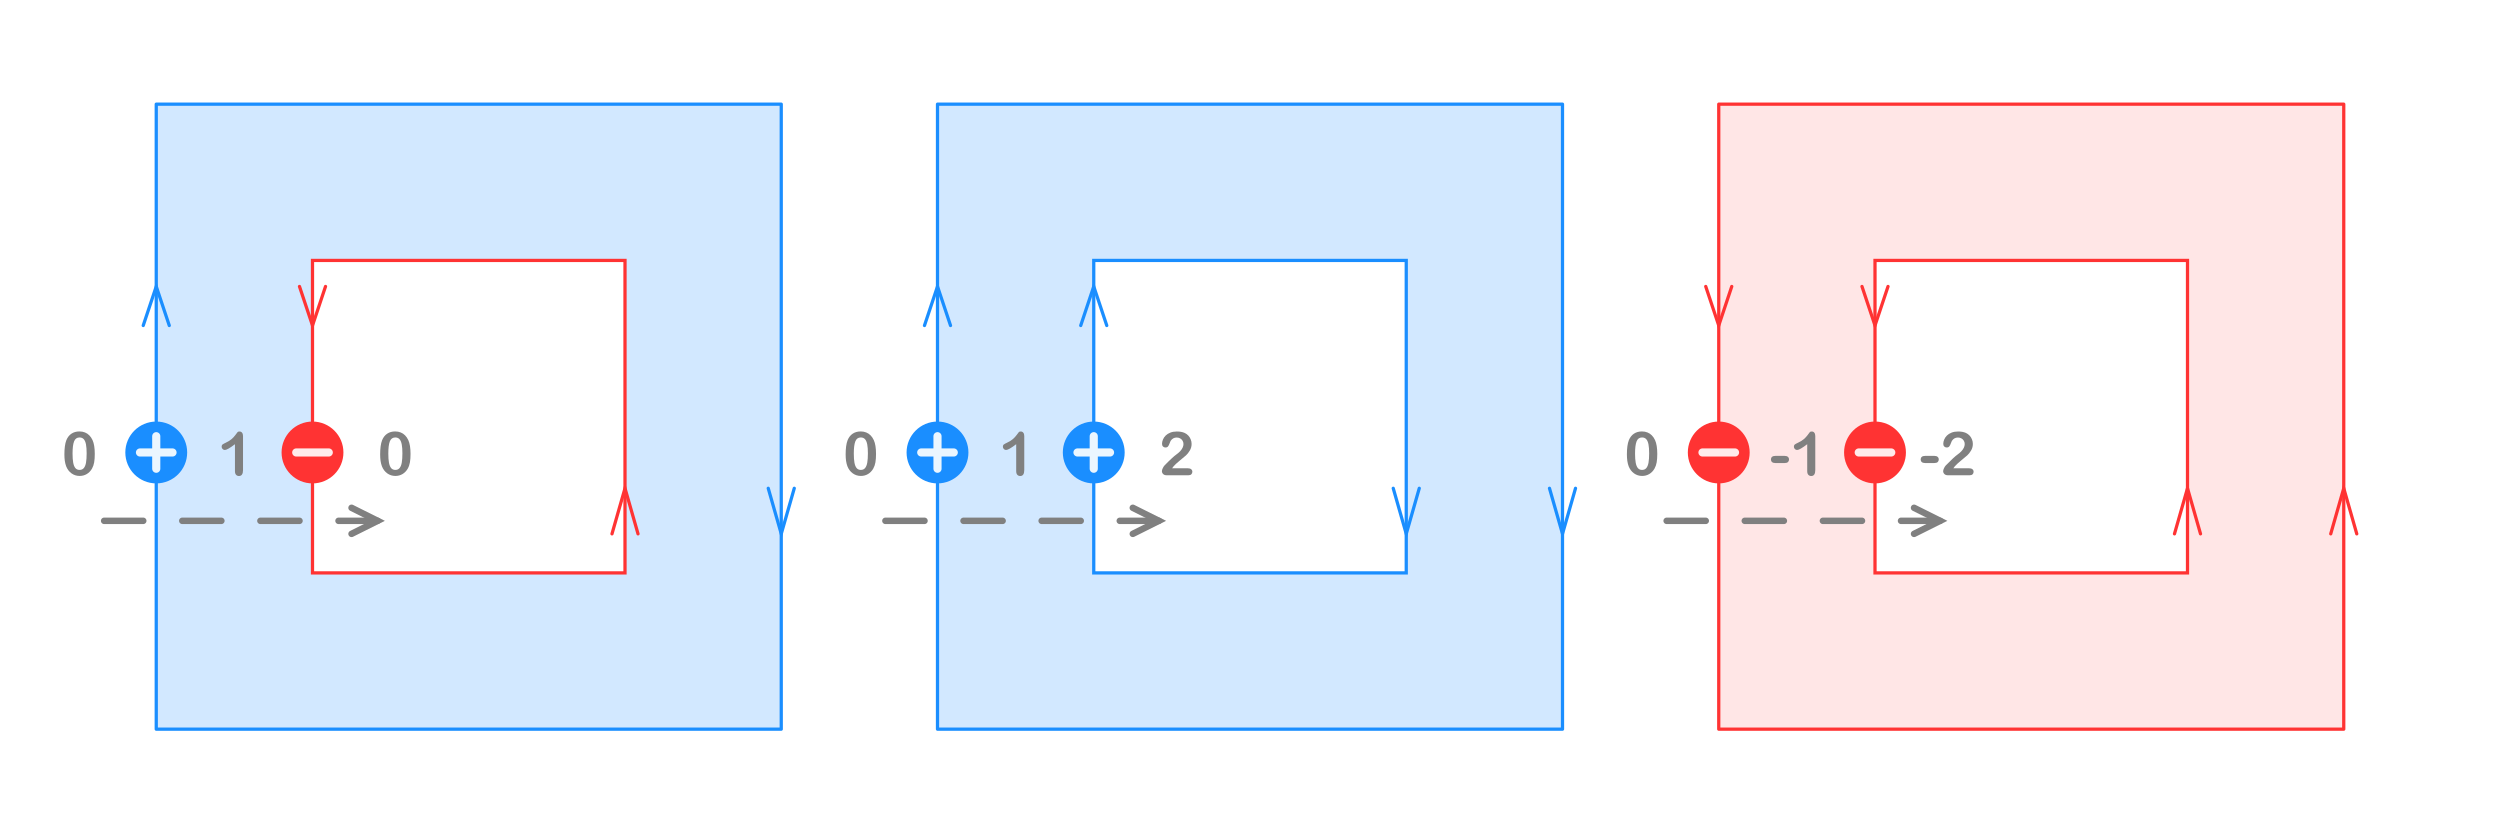
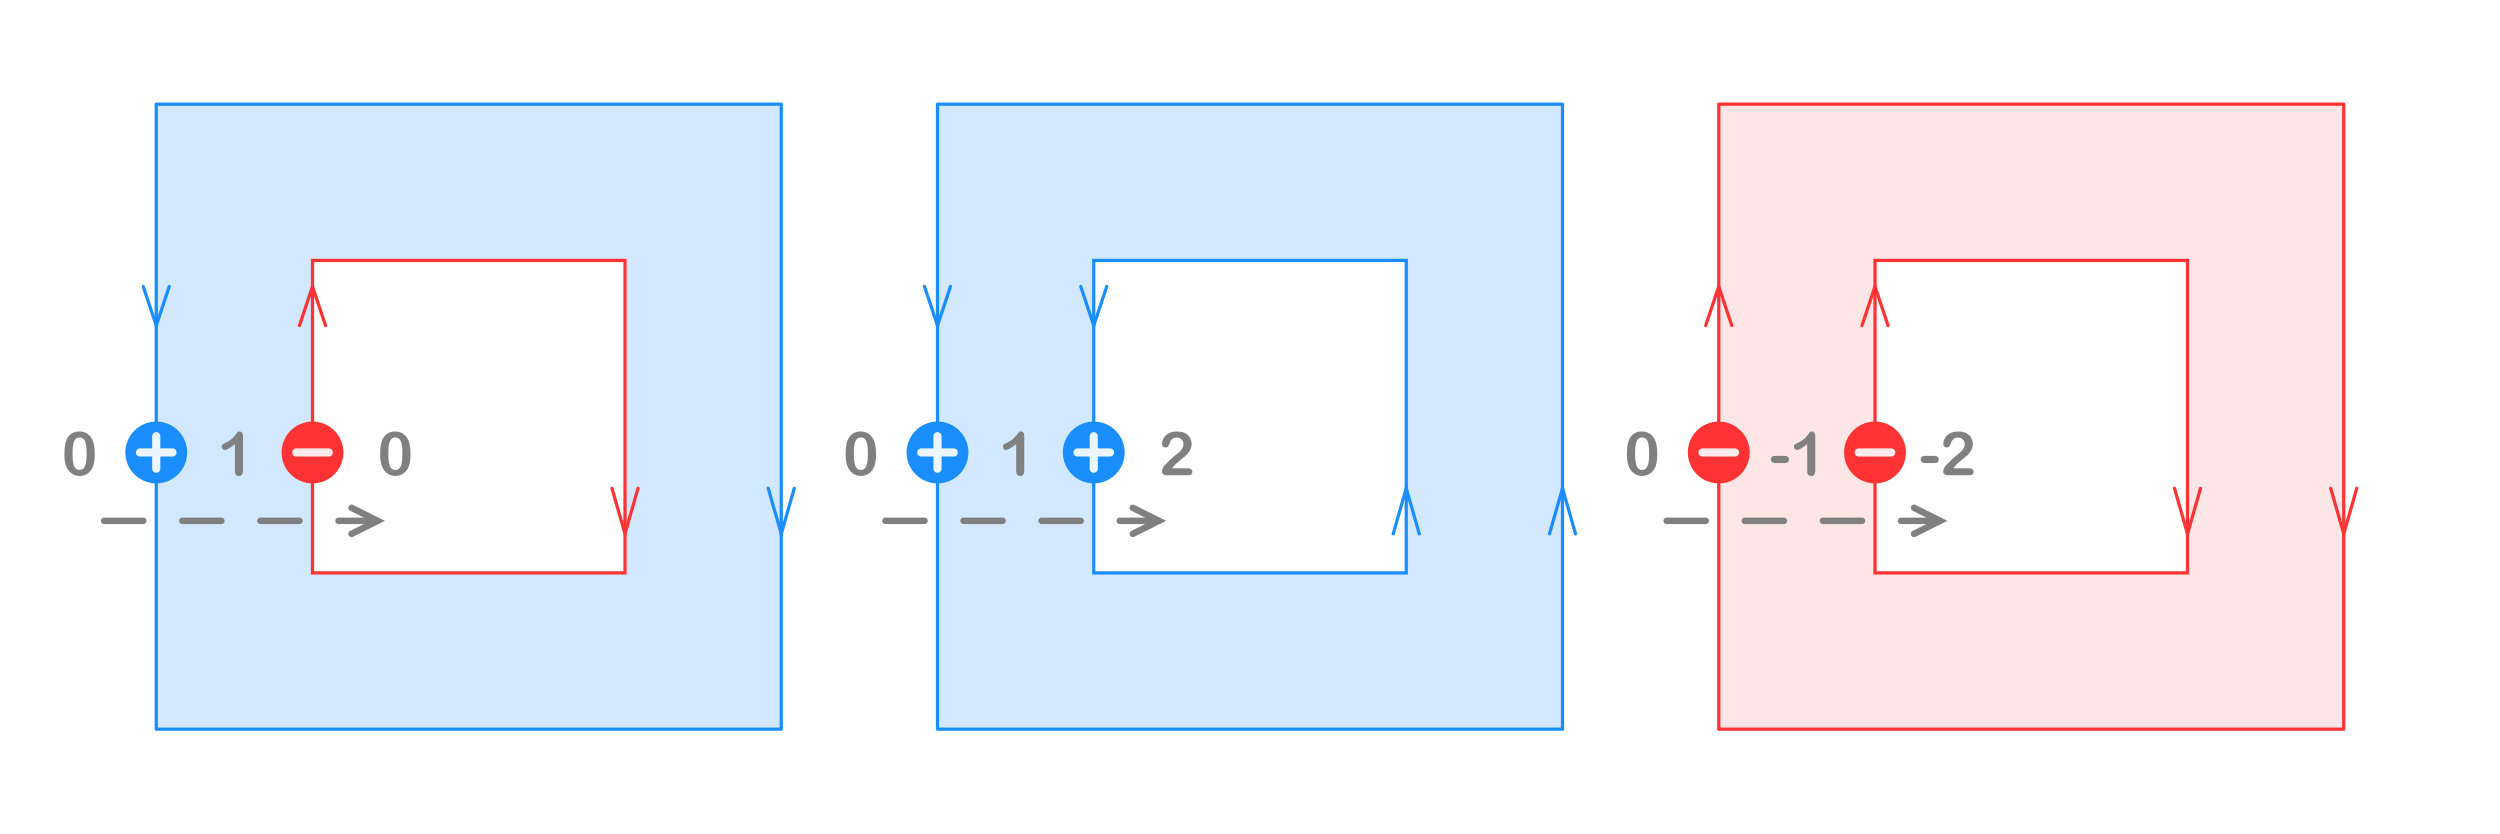
<svg xmlns="http://www.w3.org/2000/svg" width="1536" height="512" viewBox="0 0 1536 512" version="1.1" id="svg5">
  <defs id="defs2" />
  <g id="layer1">
    <path id="path29" style="fill:#ff0000;fill-opacity:0.098;stroke:none;stroke-width:4;stroke-linecap:round;stroke-linejoin:round;stroke-miterlimit:16;stroke-dasharray:none;stroke-opacity:1;paint-order:fill markers stroke" d="m 1056,64 v 384 h 384 V 64 Z m 96,96 h 192 v 192 h -192 z" />
    <path id="rect2" style="fill:#1e8cff;stroke:none;stroke-width:2;stroke-linecap:round;stroke-linejoin:round;stroke-miterlimit:16;stroke-dasharray:none;stroke-opacity:1;paint-order:fill markers stroke;fill-opacity:0.2" d="M 96,64 V 448 H 480 V 64 Z m 96,96 H 384 V 352 H 192 Z" />
    <path id="rect3" style="fill:#1e8cff;stroke:none;stroke-width:4;stroke-linecap:round;stroke-linejoin:round;stroke-miterlimit:16;stroke-dasharray:none;stroke-opacity:1;paint-order:fill markers stroke;fill-opacity:0.2" d="M 576 64 L 576 448 L 960 448 L 960 64 L 576 64 z M 672 160 L 864 160 L 864 352 L 672 352 L 672 160 z " />
-     <path style="fill:none;fill-opacity:0.056;stroke:#1a8eff;stroke-width:2;stroke-linecap:round;stroke-linejoin:miter;stroke-dasharray:none;stroke-opacity:1;paint-order:fill markers stroke" d="m 104,200 -8,-24 -8,24" id="path7" />
+     <path style="fill:none;fill-opacity:0.056;stroke:#1a8eff;stroke-width:2;stroke-linecap:round;stroke-linejoin:miter;stroke-dasharray:none;stroke-opacity:1;paint-order:fill markers stroke" d="m 104,176 -8,24 -8,-24" id="path7" />
    <circle style="fill:#1a8eff;fill-opacity:1;stroke:#1a8eff;stroke-width:6;stroke-linecap:round;stroke-linejoin:round;stroke-miterlimit:16;stroke-dasharray:none;stroke-dashoffset:0;stroke-opacity:1;paint-order:fill markers stroke" id="path25" cx="96" cy="278" r="16" />
-     <path style="fill:none;fill-opacity:0.056;stroke:#ff3333;stroke-width:2;stroke-linecap:round;stroke-linejoin:miter;stroke-dasharray:none;stroke-opacity:1;paint-order:fill markers stroke" d="m 392,328 -8,-28 -8,28" id="path6" />
+     <path style="fill:none;fill-opacity:0.056;stroke:#ff3333;stroke-width:2;stroke-linecap:round;stroke-linejoin:miter;stroke-dasharray:none;stroke-opacity:1;paint-order:fill markers stroke" d="m 392,300 -8,28 -8,-28" id="path6" />
    <path id="path1" style="fill:none;fill-opacity:0.2;stroke:#1a8eff;stroke-width:2;stroke-linecap:round;stroke-linejoin:round;stroke-miterlimit:16;stroke-dasharray:none;stroke-opacity:1;paint-order:fill markers stroke" d="M 96,64 V 448 H 480 V 64 Z" />
    <g id="g1" style="fill:#1a8eff;fill-opacity:1;stroke:#ebf6ff;stroke-width:5;stroke-dasharray:none;stroke-opacity:1" transform="translate(0,-10)">
      <path style="fill:#1a8eff;fill-opacity:1;stroke:#ebf6ff;stroke-width:5;stroke-linecap:round;stroke-linejoin:miter;stroke-dasharray:none;stroke-opacity:1" d="m 96,278 v 20" id="path26" />
      <path style="fill:#1a8eff;fill-opacity:1;stroke:#ebf6ff;stroke-width:5;stroke-linecap:round;stroke-linejoin:miter;stroke-dasharray:none;stroke-opacity:1" d="m 86,288 h 20" id="path27" />
    </g>
    <rect style="fill:none;fill-opacity:1;stroke:#ff3333;stroke-width:2;stroke-linecap:round;stroke-miterlimit:16;stroke-dasharray:none;stroke-opacity:1" id="rect1" width="192" height="192" x="192" y="160" />
-     <path style="fill:none;fill-opacity:0.056;stroke:#ff3333;stroke-width:2;stroke-linecap:round;stroke-linejoin:miter;stroke-dasharray:none;stroke-opacity:1;paint-order:fill markers stroke" d="m 200,176 -8,24 -8,-24" id="path2" />
+     <path style="fill:none;fill-opacity:0.056;stroke:#ff3333;stroke-width:2;stroke-linecap:round;stroke-linejoin:miter;stroke-dasharray:none;stroke-opacity:1;paint-order:fill markers stroke" d="m 200,200 -8,-24 -8,24" id="path2" />
    <g id="g5" transform="translate(96,-10)" style="fill:#ff3333;fill-opacity:1;stroke:#ff3333;stroke-opacity:1">
      <circle style="fill:#ff3333;fill-opacity:1;stroke:#ff3333;stroke-width:6;stroke-linecap:round;stroke-linejoin:round;stroke-miterlimit:16;stroke-dasharray:none;stroke-dashoffset:0;stroke-opacity:1;paint-order:fill markers stroke" id="circle2" cx="96" cy="288" r="16" />
      <g id="g4" style="fill:#ff3333;fill-opacity:1;stroke:#ff3333;stroke-width:5;stroke-dasharray:none;stroke-opacity:1">
        <path style="fill:#ff3333;fill-opacity:1;stroke:#ffebeb;stroke-width:5;stroke-linecap:round;stroke-linejoin:miter;stroke-dasharray:none;stroke-opacity:1" d="m 86,288 h 20" id="path4" />
      </g>
    </g>
    <path style="font-size:37.333px;line-height:1.25;font-family:'Arial Rounded MT Bold';-inkscape-font-specification:'Arial Rounded MT Bold, ';word-spacing:0px;direction:rtl;fill:#808080" d="m 58.232,278.893 q 0,2.99 -0.365,5.141 -0.365,2.151 -1.349,3.901 -1.24,2.151 -3.208,3.318 -1.969,1.167 -4.375,1.167 -2.771,0 -4.977,-1.568 -2.187,-1.568 -3.299,-4.339 -0.565,-1.513 -0.839,-3.336 -0.255,-1.841 -0.255,-3.974 0,-2.753 0.292,-4.958 0.292,-2.206 0.911,-3.792 1.076,-2.625 3.117,-3.992 2.06,-1.385 4.904,-1.385 1.878,0 3.409,0.62 1.531,0.602 2.68,1.786 1.167,1.167 1.969,2.898 1.385,3.008 1.385,8.513 z m -4.995,-0.365 q 0,-3.336 -0.401,-5.451 -0.401,-2.133 -1.349,-3.208 -0.948,-1.094 -2.625,-1.094 -2.406,0 -3.354,2.424 -0.93,2.424 -0.93,7.474 0,3.427 0.401,5.615 0.401,2.188 1.349,3.318 0.948,1.112 2.57,1.112 1.677,0 2.625,-1.167 0.948,-1.167 1.331,-3.336 0.383,-2.169 0.383,-5.687 z" id="text2" aria-label="0" />
    <path style="font-size:37.333px;line-height:1.25;font-family:'Arial Rounded MT Bold';-inkscape-font-specification:'Arial Rounded MT Bold, ';word-spacing:0px;direction:rtl;fill:#808080" d="m 144.352,289.503 v -16.589 q -4.63,3.555 -6.234,3.555 -0.766,0 -1.367,-0.602 -0.583,-0.62 -0.583,-1.422 0,-0.93 0.583,-1.367 0.583,-0.438 2.06,-1.13 2.206,-1.039 3.518,-2.187 1.331,-1.148 2.352,-2.57 1.021,-1.422 1.331,-1.75 0.31,-0.328 1.167,-0.328 0.966,0 1.549,0.747 0.583,0.747 0.583,2.06 v 20.872 q 0,3.664 -2.497,3.664 -1.112,0 -1.786,-0.747 -0.674,-0.747 -0.674,-2.206 z" id="text3" aria-label="1" />
    <path style="font-size:37.333px;line-height:1.25;font-family:'Arial Rounded MT Bold';-inkscape-font-specification:'Arial Rounded MT Bold, ';word-spacing:0px;direction:rtl;fill:#808080" d="m 252.232,278.893 q 0,2.99 -0.365,5.141 -0.365,2.151 -1.349,3.901 -1.24,2.151 -3.208,3.318 -1.969,1.167 -4.375,1.167 -2.771,0 -4.977,-1.568 -2.188,-1.568 -3.299,-4.339 -0.565,-1.513 -0.839,-3.336 -0.255,-1.841 -0.255,-3.974 0,-2.753 0.292,-4.958 0.292,-2.206 0.911,-3.792 1.076,-2.625 3.117,-3.992 2.06,-1.385 4.904,-1.385 1.878,0 3.409,0.62 1.531,0.602 2.68,1.786 1.167,1.167 1.969,2.898 1.385,3.008 1.385,8.513 z m -4.995,-0.365 q 0,-3.336 -0.401,-5.451 -0.401,-2.133 -1.349,-3.208 -0.948,-1.094 -2.625,-1.094 -2.406,0 -3.354,2.424 -0.93,2.424 -0.93,7.474 0,3.427 0.401,5.615 0.401,2.188 1.349,3.318 0.948,1.112 2.57,1.112 1.677,0 2.625,-1.167 0.948,-1.167 1.331,-3.336 0.383,-2.169 0.383,-5.687 z" id="text4" aria-label="0" />
    <g id="g6" style="stroke:#808080">
      <path style="fill:#d3d3d3;stroke:#808080;stroke-width:4;stroke-linecap:round;stroke-linejoin:miter;stroke-dasharray:24, 24;stroke-dashoffset:0;stroke-opacity:1" d="M 232,320 H 56" id="path11" />
      <path style="fill:none;stroke:#808080;stroke-width:4;stroke-linecap:round;stroke-linejoin:miter;stroke-opacity:1;stroke-dasharray:none" d="m 216,312 16,8 -16,8" id="path5" />
    </g>
    <path style="fill:none;fill-opacity:0.056;stroke:#1a8eff;stroke-width:2;stroke-linecap:round;stroke-linejoin:miter;stroke-dasharray:none;stroke-opacity:1;paint-order:fill markers stroke" d="m 488,300 -8,28 -8,-28" id="path8" />
-     <path style="fill:none;fill-opacity:0.056;stroke:#1a8eff;stroke-width:2;stroke-linecap:round;stroke-linejoin:miter;stroke-dasharray:none;stroke-opacity:1;paint-order:fill markers stroke" d="m 584,200 -8,-24 -8,24" id="path9" />
+     <path style="fill:none;fill-opacity:0.056;stroke:#1a8eff;stroke-width:2;stroke-linecap:round;stroke-linejoin:miter;stroke-dasharray:none;stroke-opacity:1;paint-order:fill markers stroke" d="m 584,176 -8,24 -8,-24" id="path9" />
    <path id="path10" style="fill:none;fill-opacity:0.2;stroke:#1a8eff;stroke-width:2;stroke-linecap:round;stroke-linejoin:round;stroke-miterlimit:16;stroke-dasharray:none;stroke-opacity:1;paint-order:fill markers stroke" d="M 576,64 V 448 H 960 V 64 Z" />
-     <path style="fill:none;fill-opacity:0.056;stroke:#1a8eff;stroke-width:2;stroke-linecap:round;stroke-linejoin:miter;stroke-dasharray:none;stroke-opacity:1;paint-order:fill markers stroke" d="m 968,300 -8,28 -8,-28" id="path12" />
-     <path style="fill:none;fill-opacity:0.056;stroke:#1a8eff;stroke-width:2;stroke-linecap:round;stroke-linejoin:miter;stroke-dasharray:none;stroke-opacity:1;paint-order:fill markers stroke" d="m 872,300 -8,28 -8,-28" id="path13" />
+     <path style="fill:none;fill-opacity:0.056;stroke:#1a8eff;stroke-width:2;stroke-linecap:round;stroke-linejoin:miter;stroke-dasharray:none;stroke-opacity:1;paint-order:fill markers stroke" d="m 968,328 -8,-28 -8,28" id="path12" />
+     <path style="fill:none;fill-opacity:0.056;stroke:#1a8eff;stroke-width:2;stroke-linecap:round;stroke-linejoin:miter;stroke-dasharray:none;stroke-opacity:1;paint-order:fill markers stroke" d="m 872,328 -8,-28 -8,28" id="path13" />
    <rect style="fill:none;fill-opacity:1;stroke:#1a8eff;stroke-width:2;stroke-linecap:round;stroke-miterlimit:16;stroke-dasharray:none;stroke-opacity:1" id="rect13" width="192" height="192" x="672" y="160" />
-     <path style="fill:none;fill-opacity:0.056;stroke:#1a8eff;stroke-width:2;stroke-linecap:round;stroke-linejoin:miter;stroke-dasharray:none;stroke-opacity:1;paint-order:fill markers stroke" d="m 680,200 -8,-24 -8,24" id="path14" />
+     <path style="fill:none;fill-opacity:0.056;stroke:#1a8eff;stroke-width:2;stroke-linecap:round;stroke-linejoin:miter;stroke-dasharray:none;stroke-opacity:1;paint-order:fill markers stroke" d="m 680,176 -8,24 -8,-24" id="path14" />
    <g id="g24">
      <circle style="fill:#1a8eff;fill-opacity:1;stroke:#1a8eff;stroke-width:6;stroke-linecap:round;stroke-linejoin:round;stroke-miterlimit:16;stroke-dasharray:none;stroke-dashoffset:0;stroke-opacity:1;paint-order:fill markers stroke" id="circle14" cx="576" cy="278" r="16" />
      <g id="g16" style="fill:#1a8eff;fill-opacity:1;stroke:#ebf6ff;stroke-width:5;stroke-dasharray:none;stroke-opacity:1" transform="translate(480,-10)">
        <path style="fill:#1a8eff;fill-opacity:1;stroke:#ebf6ff;stroke-width:5;stroke-linecap:round;stroke-linejoin:miter;stroke-dasharray:none;stroke-opacity:1" d="m 96,278 v 20" id="path15" />
        <path style="fill:#1a8eff;fill-opacity:1;stroke:#ebf6ff;stroke-width:5;stroke-linecap:round;stroke-linejoin:miter;stroke-dasharray:none;stroke-opacity:1" d="m 86,288 h 20" id="path16" />
      </g>
    </g>
    <path style="font-size:37.333px;line-height:1.25;font-family:'Arial Rounded MT Bold';-inkscape-font-specification:'Arial Rounded MT Bold, ';word-spacing:0px;direction:rtl;fill:#808080" d="m 538.232,278.893 q 0,2.99 -0.365,5.141 -0.365,2.151 -1.349,3.901 -1.24,2.151 -3.208,3.318 -1.969,1.167 -4.375,1.167 -2.771,0 -4.977,-1.568 -2.188,-1.568 -3.299,-4.339 -0.565,-1.513 -0.839,-3.336 -0.255,-1.841 -0.255,-3.974 0,-2.753 0.292,-4.958 0.292,-2.206 0.911,-3.792 1.076,-2.625 3.117,-3.992 2.06,-1.385 4.904,-1.385 1.878,0 3.409,0.62 1.531,0.602 2.68,1.786 1.167,1.167 1.969,2.898 1.385,3.008 1.385,8.513 z m -4.995,-0.365 q 0,-3.336 -0.401,-5.451 -0.401,-2.133 -1.349,-3.208 -0.948,-1.094 -2.625,-1.094 -2.406,0 -3.354,2.424 -0.93,2.424 -0.93,7.474 0,3.427 0.401,5.615 0.401,2.188 1.349,3.318 0.948,1.112 2.57,1.112 1.677,0 2.625,-1.167 0.948,-1.167 1.331,-3.336 0.383,-2.169 0.383,-5.687 z" id="text18" aria-label="0" />
    <path style="font-size:37.333px;line-height:1.25;font-family:'Arial Rounded MT Bold';-inkscape-font-specification:'Arial Rounded MT Bold, ';word-spacing:0px;direction:rtl;fill:#808080" d="m 624.352,289.503 v -16.589 q -4.63,3.555 -6.234,3.555 -0.766,0 -1.367,-0.602 -0.583,-0.62 -0.583,-1.422 0,-0.93 0.583,-1.367 0.583,-0.438 2.06,-1.13 2.206,-1.039 3.518,-2.187 1.331,-1.148 2.352,-2.57 1.021,-1.422 1.331,-1.75 0.31,-0.328 1.167,-0.328 0.966,0 1.549,0.747 0.583,0.747 0.583,2.06 v 20.872 q 0,3.664 -2.497,3.664 -1.112,0 -1.786,-0.747 -0.674,-0.747 -0.674,-2.206 z" id="text19" aria-label="1" />
    <path style="font-size:37.333px;line-height:1.25;font-family:'Arial Rounded MT Bold';-inkscape-font-specification:'Arial Rounded MT Bold, ';word-spacing:0px;direction:rtl;fill:#808080" d="m 720.146,287.698 h 9.516 q 1.422,0 2.169,0.583 0.747,0.583 0.747,1.586 0,0.893 -0.602,1.513 Q 731.393,292 730.19,292 h -13.417 q -1.367,0 -2.133,-0.747 -0.766,-0.766 -0.766,-1.786 0,-0.656 0.492,-1.732 0.492,-1.094 1.076,-1.714 2.424,-2.516 4.375,-4.302 1.951,-1.805 2.789,-2.37 1.495,-1.057 2.479,-2.115 1.003,-1.076 1.513,-2.188 0.529,-1.13 0.529,-2.206 0,-1.167 -0.565,-2.078 -0.547,-0.93 -1.513,-1.44 -0.948,-0.51 -2.078,-0.51 -2.388,0 -3.755,2.096 -0.182,0.273 -0.62,1.495 -0.419,1.221 -0.966,1.878 -0.529,0.656 -1.568,0.656 -0.911,0 -1.513,-0.602 -0.602,-0.602 -0.602,-1.641 0,-1.258 0.565,-2.625 0.565,-1.367 1.677,-2.479 1.13,-1.112 2.844,-1.786 1.732,-0.693 4.047,-0.693 2.789,0 4.758,0.875 1.276,0.583 2.242,1.604 0.966,1.021 1.495,2.37 0.547,1.331 0.547,2.771 0,2.26 -1.13,4.12 -1.112,1.841 -2.279,2.898 -1.167,1.039 -3.919,3.281 -2.734,2.242 -3.755,3.482 -0.438,0.492 -0.893,1.185 z" id="text20" aria-label="2" />
    <g id="g23" style="stroke:#808080" transform="translate(480)">
      <path style="fill:#d3d3d3;stroke:#808080;stroke-width:4;stroke-linecap:round;stroke-linejoin:miter;stroke-dasharray:24, 24;stroke-dashoffset:0;stroke-opacity:1" d="M 232,320 H 56" id="path22" />
      <path style="fill:none;stroke:#808080;stroke-width:4;stroke-linecap:round;stroke-linejoin:miter;stroke-dasharray:none;stroke-opacity:1" d="m 216,312 16,8 -16,8" id="path23" />
    </g>
    <g id="g29" transform="translate(96)">
      <circle style="fill:#1a8eff;fill-opacity:1;stroke:#1a8eff;stroke-width:6;stroke-linecap:round;stroke-linejoin:round;stroke-miterlimit:16;stroke-dasharray:none;stroke-dashoffset:0;stroke-opacity:1;paint-order:fill markers stroke" id="circle24" cx="576" cy="278" r="16" />
      <g id="g28" style="fill:#1a8eff;fill-opacity:1;stroke:#ebf6ff;stroke-width:5;stroke-dasharray:none;stroke-opacity:1" transform="translate(480,-10)">
        <path style="fill:#1a8eff;fill-opacity:1;stroke:#ebf6ff;stroke-width:5;stroke-linecap:round;stroke-linejoin:miter;stroke-dasharray:none;stroke-opacity:1" d="m 96,278 v 20" id="path24" />
        <path style="fill:#1a8eff;fill-opacity:1;stroke:#ebf6ff;stroke-width:5;stroke-linecap:round;stroke-linejoin:miter;stroke-dasharray:none;stroke-opacity:1" d="m 86,288 h 20" id="path28" />
      </g>
    </g>
-     <path style="fill:none;fill-opacity:0.056;stroke:#ff3333;stroke-width:2;stroke-linecap:round;stroke-linejoin:miter;stroke-dasharray:none;stroke-opacity:1;paint-order:fill markers stroke" d="m 1064,176 -8,24 -8,-24" id="path30" />
+     <path style="fill:none;fill-opacity:0.056;stroke:#ff3333;stroke-width:2;stroke-linecap:round;stroke-linejoin:miter;stroke-dasharray:none;stroke-opacity:1;paint-order:fill markers stroke" d="m 1064,200 -8,-24 -8,24" id="path30" />
    <path id="path31" style="fill:none;fill-opacity:0.2;stroke:#ff3333;stroke-width:2;stroke-linecap:round;stroke-linejoin:round;stroke-miterlimit:16;stroke-dasharray:none;stroke-opacity:1;paint-order:fill markers stroke" d="m 1056,64 v 384 h 384 V 64 Z" />
-     <path style="fill:none;fill-opacity:0.056;stroke:#ff3333;stroke-width:2;stroke-linecap:round;stroke-linejoin:miter;stroke-dasharray:none;stroke-opacity:1;paint-order:fill markers stroke" d="m 1448,328 -8,-28 -8,28" id="path32" />
-     <path style="fill:none;fill-opacity:0.056;stroke:#ff3333;stroke-width:2;stroke-linecap:round;stroke-linejoin:miter;stroke-dasharray:none;stroke-opacity:1;paint-order:fill markers stroke" d="m 1352,328 -8,-28 -8,28" id="path33" />
+     <path style="fill:none;fill-opacity:0.056;stroke:#ff3333;stroke-width:2;stroke-linecap:round;stroke-linejoin:miter;stroke-dasharray:none;stroke-opacity:1;paint-order:fill markers stroke" d="m 1448,300 -8,28 -8,-28" id="path32" />
+     <path style="fill:none;fill-opacity:0.056;stroke:#ff3333;stroke-width:2;stroke-linecap:round;stroke-linejoin:miter;stroke-dasharray:none;stroke-opacity:1;paint-order:fill markers stroke" d="m 1352,300 -8,28 -8,-28" id="path33" />
    <rect style="fill:none;fill-opacity:1;stroke:#ff3333;stroke-width:2;stroke-linecap:round;stroke-miterlimit:16;stroke-dasharray:none;stroke-opacity:1" id="rect33" width="192" height="192" x="1152" y="160" />
-     <path style="fill:none;fill-opacity:0.056;stroke:#ff3333;stroke-width:2;stroke-linecap:round;stroke-linejoin:miter;stroke-dasharray:none;stroke-opacity:1;paint-order:fill markers stroke" d="m 1160,176 -8,24 -8,-24" id="path34" />
+     <path style="fill:none;fill-opacity:0.056;stroke:#ff3333;stroke-width:2;stroke-linecap:round;stroke-linejoin:miter;stroke-dasharray:none;stroke-opacity:1;paint-order:fill markers stroke" d="m 1160,200 -8,-24 -8,24" id="path34" />
    <path style="font-size:37.333px;line-height:1.25;font-family:'Arial Rounded MT Bold';-inkscape-font-specification:'Arial Rounded MT Bold, ';word-spacing:0px;direction:rtl;fill:#808080" d="m 1018.232,278.893 q 0,2.99 -0.365,5.141 -0.365,2.151 -1.349,3.901 -1.24,2.151 -3.208,3.318 -1.969,1.167 -4.375,1.167 -2.771,0 -4.977,-1.568 -2.188,-1.568 -3.299,-4.339 -0.565,-1.513 -0.839,-3.336 -0.255,-1.841 -0.255,-3.974 0,-2.753 0.292,-4.958 0.292,-2.206 0.911,-3.792 1.076,-2.625 3.117,-3.992 2.06,-1.385 4.904,-1.385 1.878,0 3.409,0.62 1.531,0.602 2.68,1.786 1.167,1.167 1.969,2.898 1.385,3.008 1.385,8.513 z m -4.995,-0.365 q 0,-3.336 -0.401,-5.451 -0.401,-2.133 -1.349,-3.208 -0.948,-1.094 -2.625,-1.094 -2.406,0 -3.354,2.424 -0.93,2.424 -0.93,7.474 0,3.427 0.401,5.615 0.401,2.188 1.349,3.318 0.948,1.112 2.57,1.112 1.677,0 2.625,-1.167 0.948,-1.167 1.331,-3.336 0.383,-2.169 0.383,-5.687 z" id="text37" aria-label="0" />
    <path style="font-size:37.333px;line-height:1.25;font-family:'Arial Rounded MT Bold';-inkscape-font-specification:'Arial Rounded MT Bold, ';word-spacing:0px;direction:rtl;fill:#808080" d="m 1110.352,289.503 v -16.589 q -4.63,3.555 -6.234,3.555 -0.766,0 -1.367,-0.602 -0.583,-0.62 -0.583,-1.422 0,-0.93 0.583,-1.367 0.583,-0.438 2.06,-1.13 2.206,-1.039 3.518,-2.187 1.331,-1.148 2.352,-2.57 1.021,-1.422 1.331,-1.75 0.31,-0.328 1.167,-0.328 0.966,0 1.55,0.747 0.583,0.747 0.583,2.06 v 20.872 q 0,3.664 -2.497,3.664 -1.112,0 -1.786,-0.747 -0.674,-0.747 -0.674,-2.206 z m -13.854,-5.013 h -5.76 q -1.312,0 -2.005,-0.602 -0.674,-0.62 -0.674,-1.586 0,-0.984 0.656,-1.586 0.674,-0.62 2.023,-0.62 h 5.76 q 1.349,0 2.005,0.62 0.674,0.602 0.674,1.586 0,0.966 -0.656,1.586 -0.656,0.602 -2.023,0.602 z" id="text38" aria-label="1-" />
    <path style="font-size:37.333px;line-height:1.25;font-family:'Arial Rounded MT Bold';-inkscape-font-specification:'Arial Rounded MT Bold, ';word-spacing:0px;direction:rtl;fill:#808080" d="m 1200.146,287.698 h 9.516 q 1.422,0 2.169,0.583 0.747,0.583 0.747,1.586 0,0.893 -0.602,1.513 Q 1211.393,292 1210.19,292 h -13.417 q -1.367,0 -2.133,-0.747 -0.766,-0.766 -0.766,-1.786 0,-0.656 0.492,-1.732 0.492,-1.094 1.075,-1.714 2.425,-2.516 4.375,-4.302 1.95,-1.805 2.789,-2.37 1.495,-1.057 2.479,-2.115 1.003,-1.076 1.513,-2.188 0.529,-1.13 0.529,-2.206 0,-1.167 -0.565,-2.078 -0.547,-0.93 -1.513,-1.44 -0.948,-0.51 -2.078,-0.51 -2.388,0 -3.755,2.096 -0.182,0.273 -0.62,1.495 -0.419,1.221 -0.966,1.878 -0.529,0.656 -1.568,0.656 -0.911,0 -1.513,-0.602 -0.602,-0.602 -0.602,-1.641 0,-1.258 0.565,-2.625 0.565,-1.367 1.677,-2.479 1.13,-1.112 2.844,-1.786 1.732,-0.693 4.047,-0.693 2.789,0 4.758,0.875 1.276,0.583 2.242,1.604 0.966,1.021 1.495,2.37 0.547,1.331 0.547,2.771 0,2.26 -1.13,4.12 -1.112,1.841 -2.279,2.898 -1.167,1.039 -3.919,3.281 -2.734,2.242 -3.755,3.482 -0.438,0.492 -0.893,1.185 z m -11.648,-3.208 h -5.76 q -1.312,0 -2.005,-0.602 -0.674,-0.62 -0.674,-1.586 0,-0.984 0.656,-1.586 0.674,-0.62 2.023,-0.62 h 5.76 q 1.349,0 2.005,0.62 0.674,0.602 0.674,1.586 0,0.966 -0.656,1.586 -0.656,0.602 -2.023,0.602 z" id="text39" aria-label="2-" />
    <g id="g40" style="stroke:#808080" transform="translate(960)">
      <path style="fill:#d3d3d3;stroke:#808080;stroke-width:4;stroke-linecap:round;stroke-linejoin:miter;stroke-dasharray:24, 24;stroke-dashoffset:0;stroke-opacity:1" d="M 232,320 H 56" id="path39" />
      <path style="fill:none;stroke:#808080;stroke-width:4;stroke-linecap:round;stroke-linejoin:miter;stroke-dasharray:none;stroke-opacity:1" d="m 216,312 16,8 -16,8" id="path40" />
    </g>
    <g id="g44" transform="translate(960,-10)" style="fill:#ff3333;fill-opacity:1;stroke:#ff3333;stroke-opacity:1">
      <circle style="fill:#ff3333;fill-opacity:1;stroke:#ff3333;stroke-width:6;stroke-linecap:round;stroke-linejoin:round;stroke-miterlimit:16;stroke-dasharray:none;stroke-dashoffset:0;stroke-opacity:1;paint-order:fill markers stroke" id="circle43" cx="96" cy="288" r="16" />
      <g id="g43" style="fill:#ff3333;fill-opacity:1;stroke:#ff3333;stroke-width:5;stroke-dasharray:none;stroke-opacity:1">
        <path style="fill:#ff3333;fill-opacity:1;stroke:#ffebeb;stroke-width:5;stroke-linecap:round;stroke-linejoin:miter;stroke-dasharray:none;stroke-opacity:1" d="m 86,288 h 20" id="path43" />
      </g>
    </g>
    <g id="g46" transform="translate(1056,-10)" style="fill:#ff3333;fill-opacity:1;stroke:#ff3333;stroke-opacity:1">
      <circle style="fill:#ff3333;fill-opacity:1;stroke:#ff3333;stroke-width:6;stroke-linecap:round;stroke-linejoin:round;stroke-miterlimit:16;stroke-dasharray:none;stroke-dashoffset:0;stroke-opacity:1;paint-order:fill markers stroke" id="circle44" cx="96" cy="288" r="16" />
      <g id="g45" style="fill:#ff3333;fill-opacity:1;stroke:#ff3333;stroke-width:5;stroke-dasharray:none;stroke-opacity:1">
        <path style="fill:#ff3333;fill-opacity:1;stroke:#ffebeb;stroke-width:5;stroke-linecap:round;stroke-linejoin:miter;stroke-dasharray:none;stroke-opacity:1" d="m 86,288 h 20" id="path44" />
      </g>
    </g>
  </g>
</svg>
